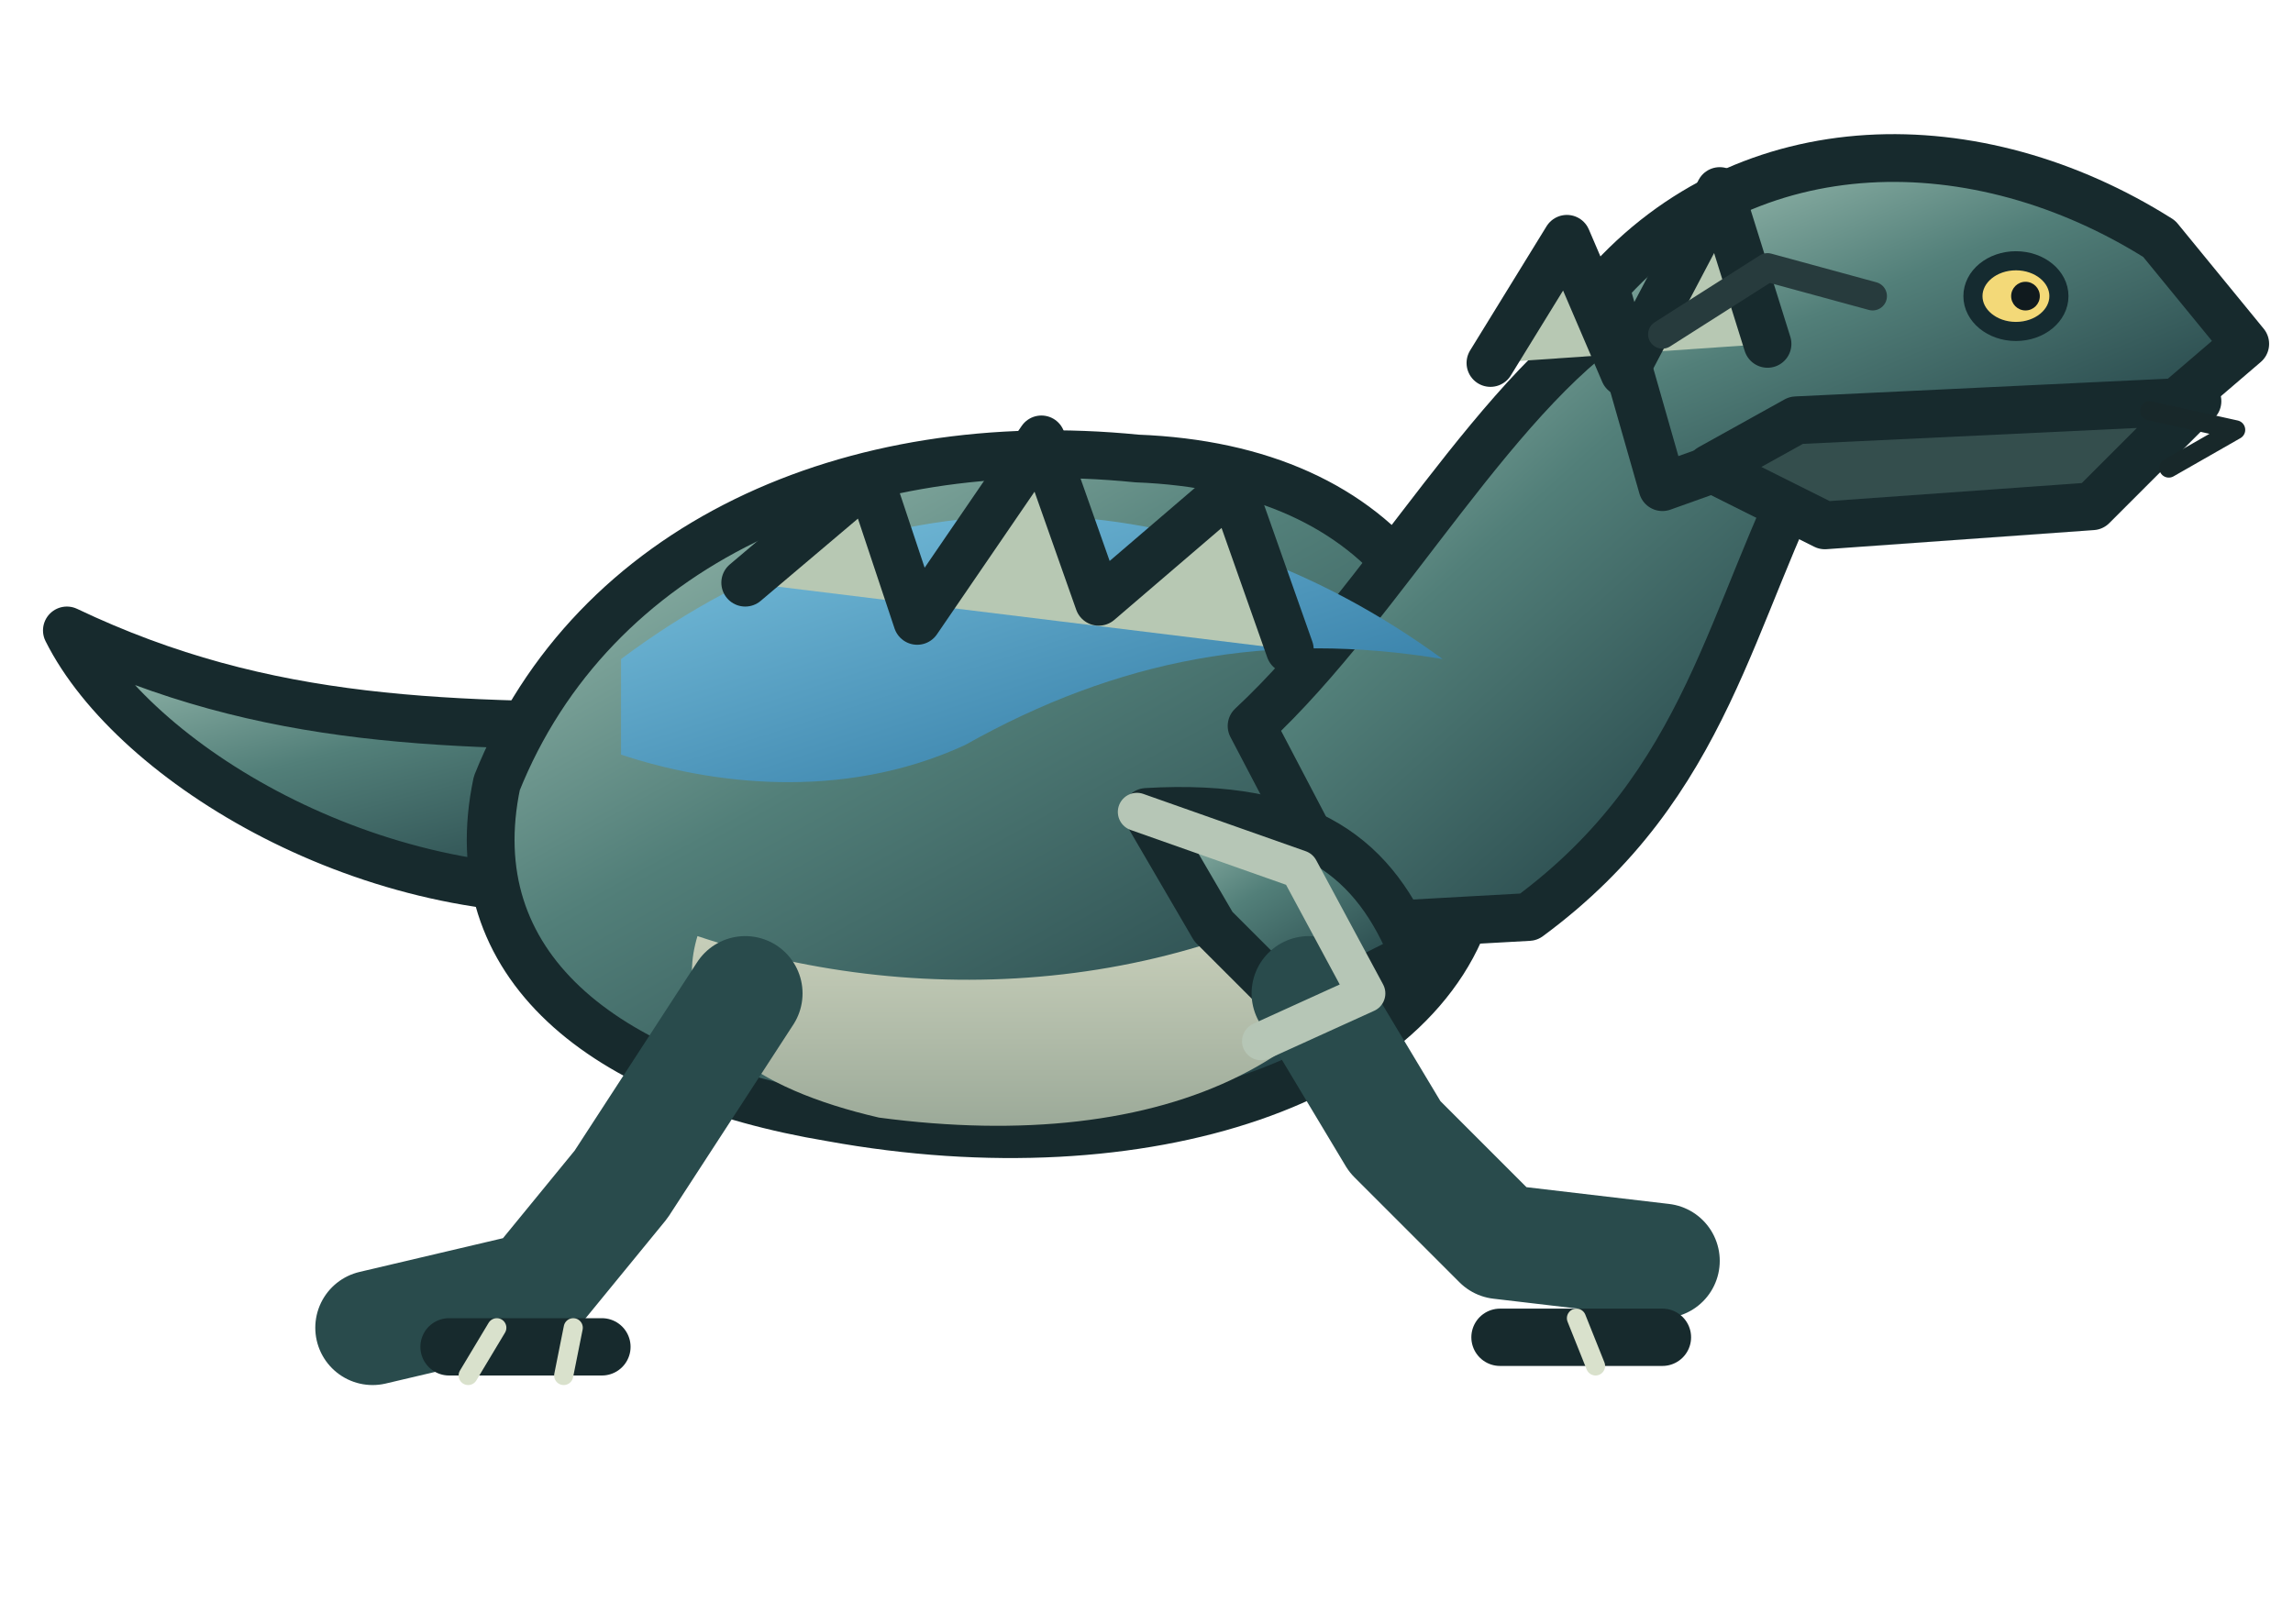
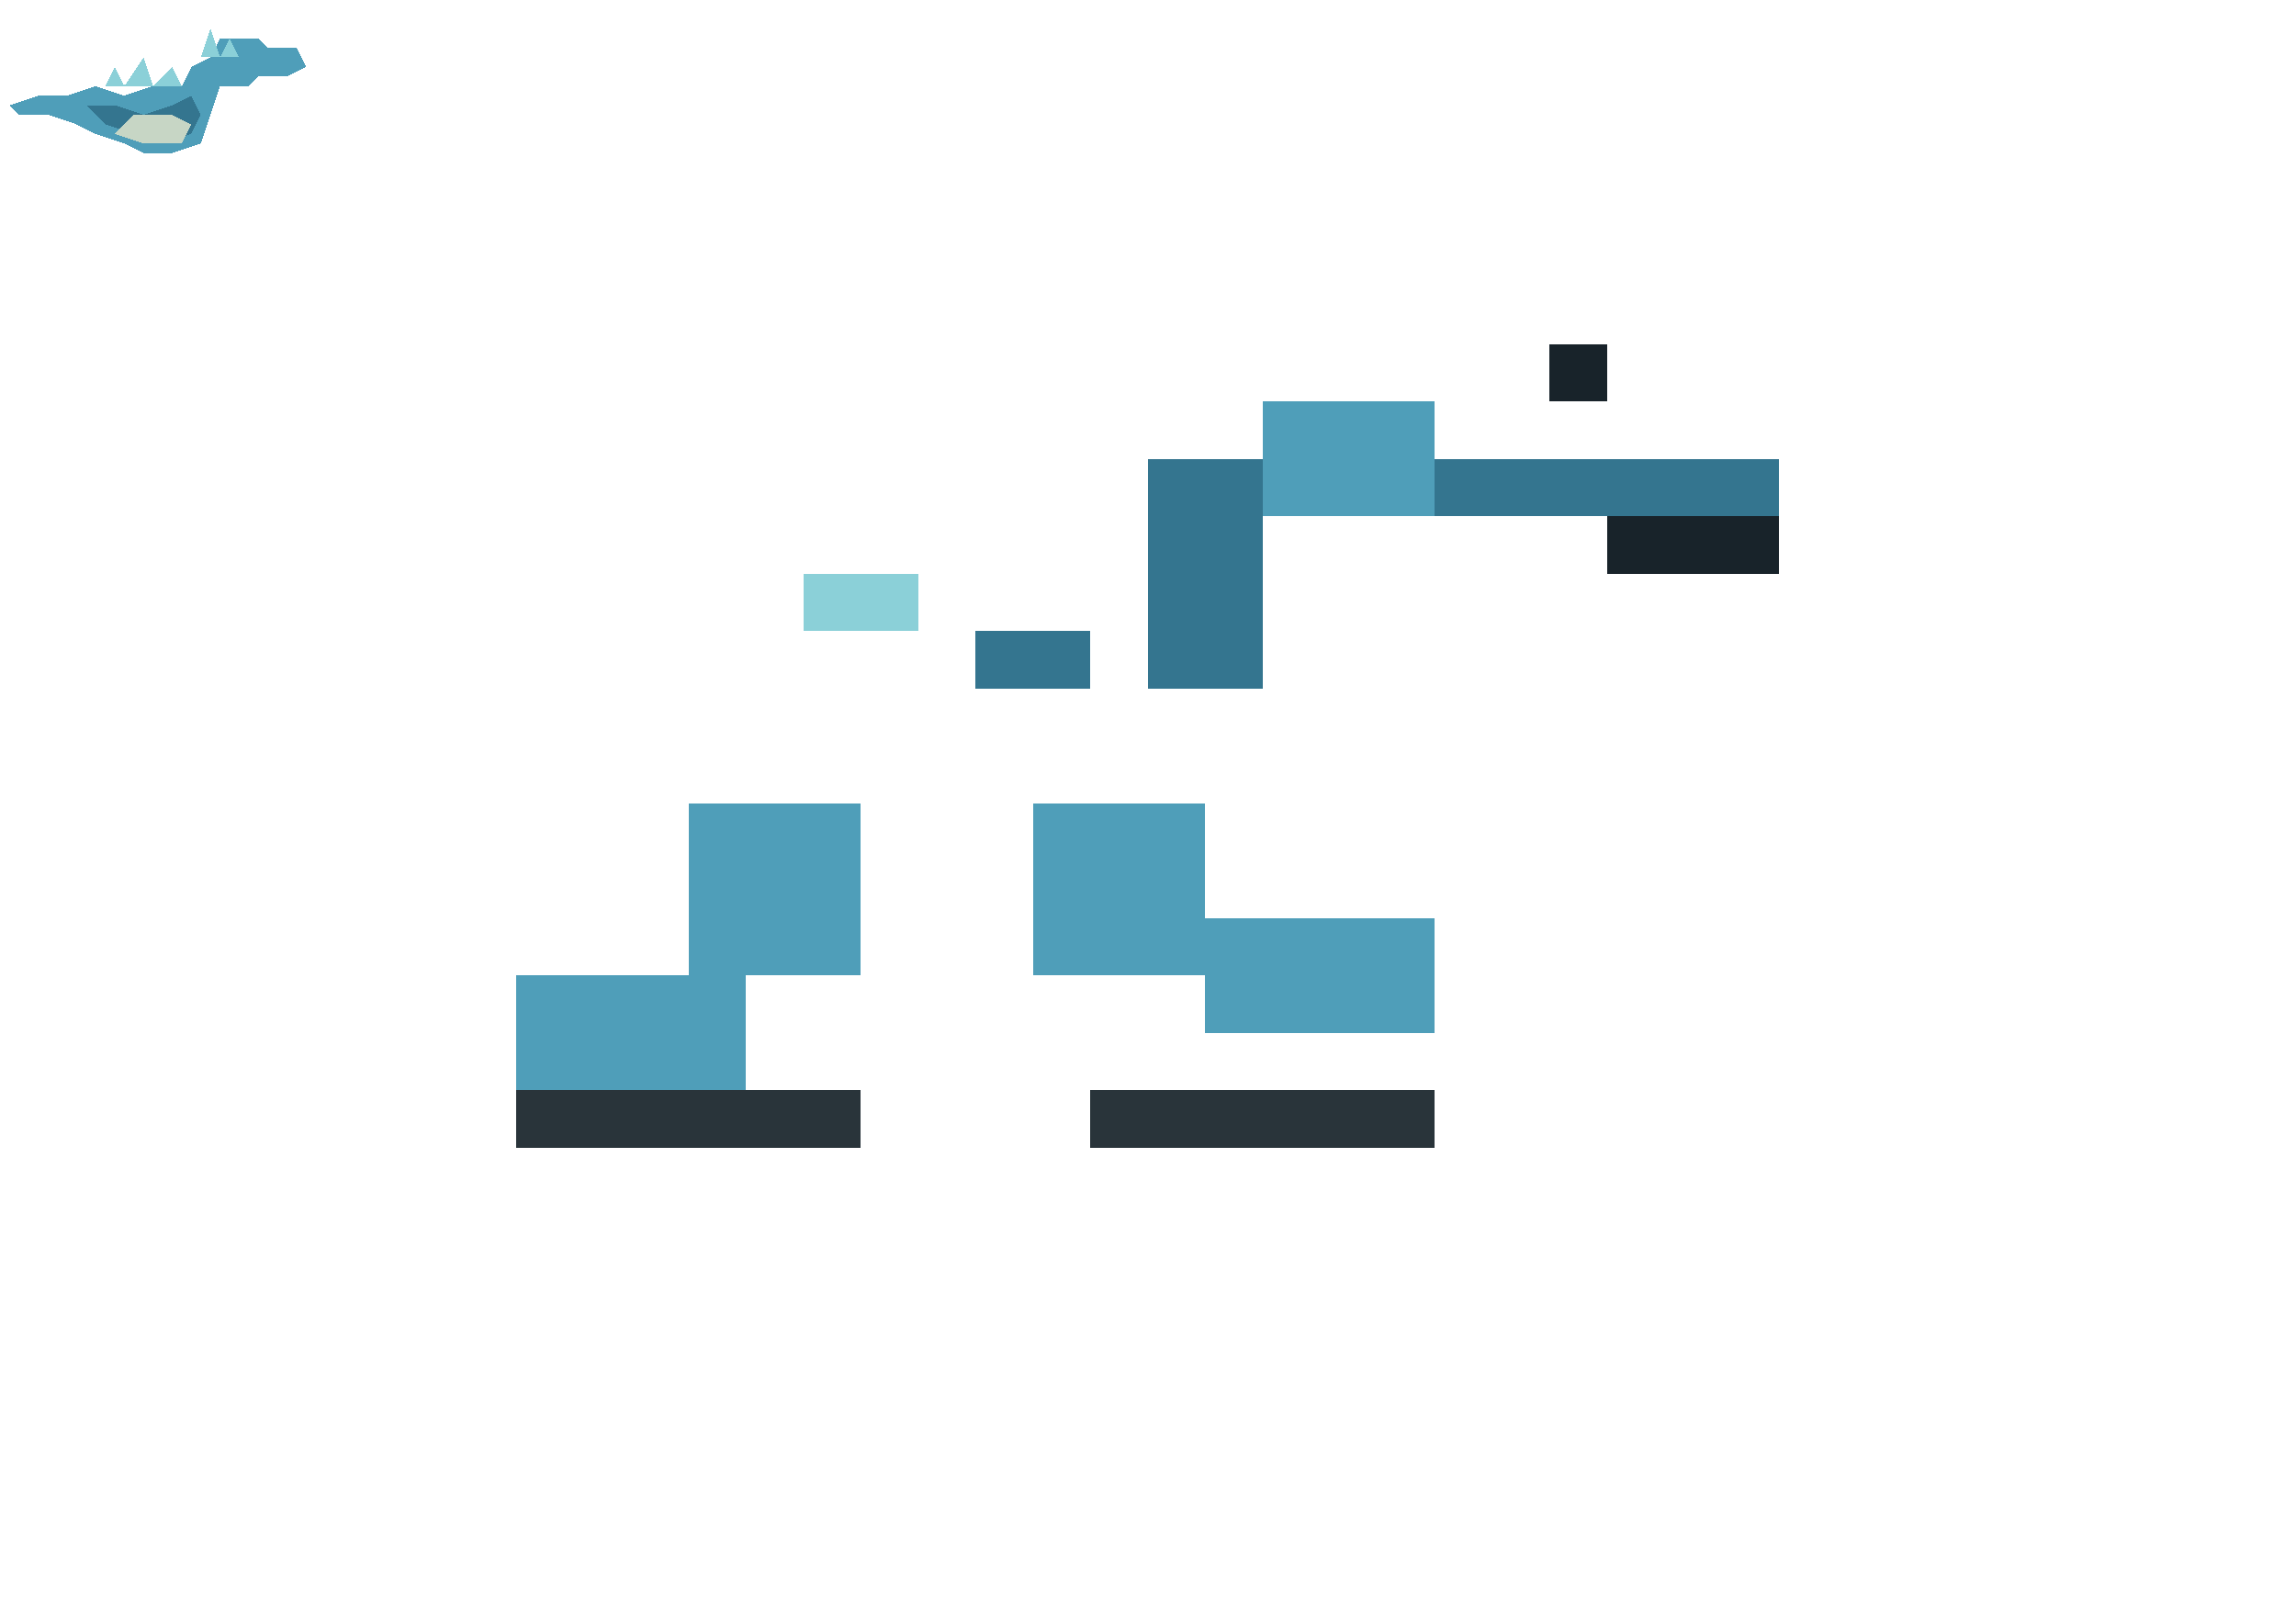
- <svg xmlns="http://www.w3.org/2000/svg" viewBox="0 0 240 170">
-   <defs>
-     <linearGradient id="b" x1="0" y1="0" x2="0.8" y2="1">
-       <stop stop-color="#a6c6b9" />
-       <stop offset=".45" stop-color="#527f79" />
-       <stop offset="1" stop-color="#203e43" />
-     </linearGradient>
-     <linearGradient id="s" x1="0" y1="0" x2="1" y2="1">
-       <stop stop-color="#7bc2de" />
-       <stop offset="1" stop-color="#28719d" />
-     </linearGradient>
-     <linearGradient id="u" x1="0" y1="0" x2="0" y2="1">
-       <stop stop-color="#dce0c9" />
-       <stop offset="1" stop-color="#9caa99" />
-     </linearGradient>
-   </defs>
-   <g stroke="#172a2d" stroke-width="5" stroke-linecap="round" stroke-linejoin="round">
-     <path d="M64 93 C39 95 14 80 7 66 C28 76 47 76 72 76 L91 88Z" fill="url(#b)" />
-     <path d="M52 82 C62 57 89 45 119 48 C145 49 158 66 154 94 C149 113 120 123 87 117 C63 113 48 101 52 82Z" fill="url(#b)" />
-     <path d="M73 98 C97 106 126 104 148 88 C144 111 122 121 92 117 C79 114 70 108 73 98Z" fill="url(#u)" stroke="none" />
-     <path d="M131 76 C145 63 157 40 171 32 C184 25 194 34 190 47 C181 64 179 82 160 96 L142 97Z" fill="url(#b)" />
-     <path d="M168 30 C183 13 207 13 226 25 L235 36 L221 48 L188 46 L174 51Z" fill="url(#b)" />
-     <path d="M188 44 L230 42 L219 53 L191 55 L179 49Z" fill="#344e4d" />
-     <path d="M65 69 C93 48 125 50 151 69 C133 66 117 69 101 78 C88 84 74 82 65 79Z" fill="url(#s)" stroke="none" />
-     <path d="M78 61 L91 50 L96 65 L109 46 L115 63 L129 51 L135 68" fill="#b7c8b3" />
-     <path d="M156 38 L164 25 L170 39 L180 20 L185 36" fill="#b7c8b3" />
-     <path d="M174 35 L185 28 L196 31" fill="none" stroke="#273b3d" stroke-width="3" />
-     <ellipse cx="211" cy="31" rx="4.5" ry="3.7" fill="#f3d978" stroke="#152b30" stroke-width="2" />
-     <circle cx="212" cy="31" r="1.5" fill="#101a1e" stroke="none" />
-     <path d="M225 43 L234 45 L227 49" fill="none" stroke="#18282a" stroke-width="2" />
-     <path d="M120 85 C137 84 144 90 148 100 L136 106 L127 97Z" fill="url(#b)" />
-     <path d="" fill="none" stroke="#294b4c" stroke-width="12" />
-     <path d="M78 104 L65 124 L56 135 L39 139 M137 104 L146 119 L157 130 L174 132" fill="none" stroke="#294b4c" stroke-width="12" />
-     <path d="M47 141 L63 141 M157 140 L174 140" fill="none" stroke="#172a2d" stroke-width="6" />
-     <path d="M52 139 l-3 5 M60 139 l-1 5 M165 138 l2 5" fill="none" stroke="#d9e1cc" stroke-width="2" />
-     <path d="M119 85 L136 91 L143 104 L132 109" fill="none" stroke="#b6c6b6" stroke-width="4" />
-   </g>
+ <svg xmlns="http://www.w3.org/2000/svg" viewBox="0 0 240 168" shape-rendering="crispEdges">
+   <rect width="240" height="168" fill="none" />
+   <polygon points="7,10 10,9 13,10 16,9 19,9 20,7 22,6 23,4 27,4 28,5 31,5 32,7 30,8 27,8 26,9 23,9 22,12 21,15 18,16 15,16 13,15 10,14 8,13 5,12 2,12 1,11 4,10" fill="#4f9eb9" />
+   <polygon points="9,11 12,11 15,12 18,11 20,10 21,12 20,14 17,15 14,14 11,13" fill="#34758f" />
+   <polygon points="14,12 18,12 20,13 19,15 15,15 12,14" fill="#c7d6c5" />
+   <rect x="120" y="48" width="12" height="24" fill="#34758f" />
+   <rect x="132" y="42" width="18" height="12" fill="#4f9eb9" />
+   <rect x="150" y="48" width="18" height="6" fill="#34758f" />
+   <polygon points="11,9 12,7 13,9 15,6 16,9 18,7 19,9" fill="#8bd0d8" />
+   <polygon points="21,6 22,3 23,6 24,4 25,6" fill="#8bd0d8" />
+   <rect x="162" y="48" width="24" height="6" fill="#34758f" />
+   <rect x="168" y="54" width="18" height="6" fill="#18232a" />
+   <rect x="162" y="36" width="6" height="6" fill="#ffe36b" />
+   <rect x="162" y="36" width="6" height="6" fill="#18232a" />
+   <rect x="72" y="84" width="18" height="18" fill="#4f9eb9" />
+   <rect x="108" y="84" width="18" height="18" fill="#4f9eb9" />
+   <rect x="54" y="102" width="24" height="12" fill="#4f9eb9" />
+   <rect x="126" y="96" width="24" height="12" fill="#4f9eb9" />
+   <rect x="54" y="114" width="36" height="6" fill="#29343a" />
+   <rect x="114" y="114" width="36" height="6" fill="#29343a" />
+   <rect x="84" y="60" width="12" height="6" fill="#8bd0d8" />
+   <rect x="102" y="66" width="12" height="6" fill="#34758f" />
</svg>
